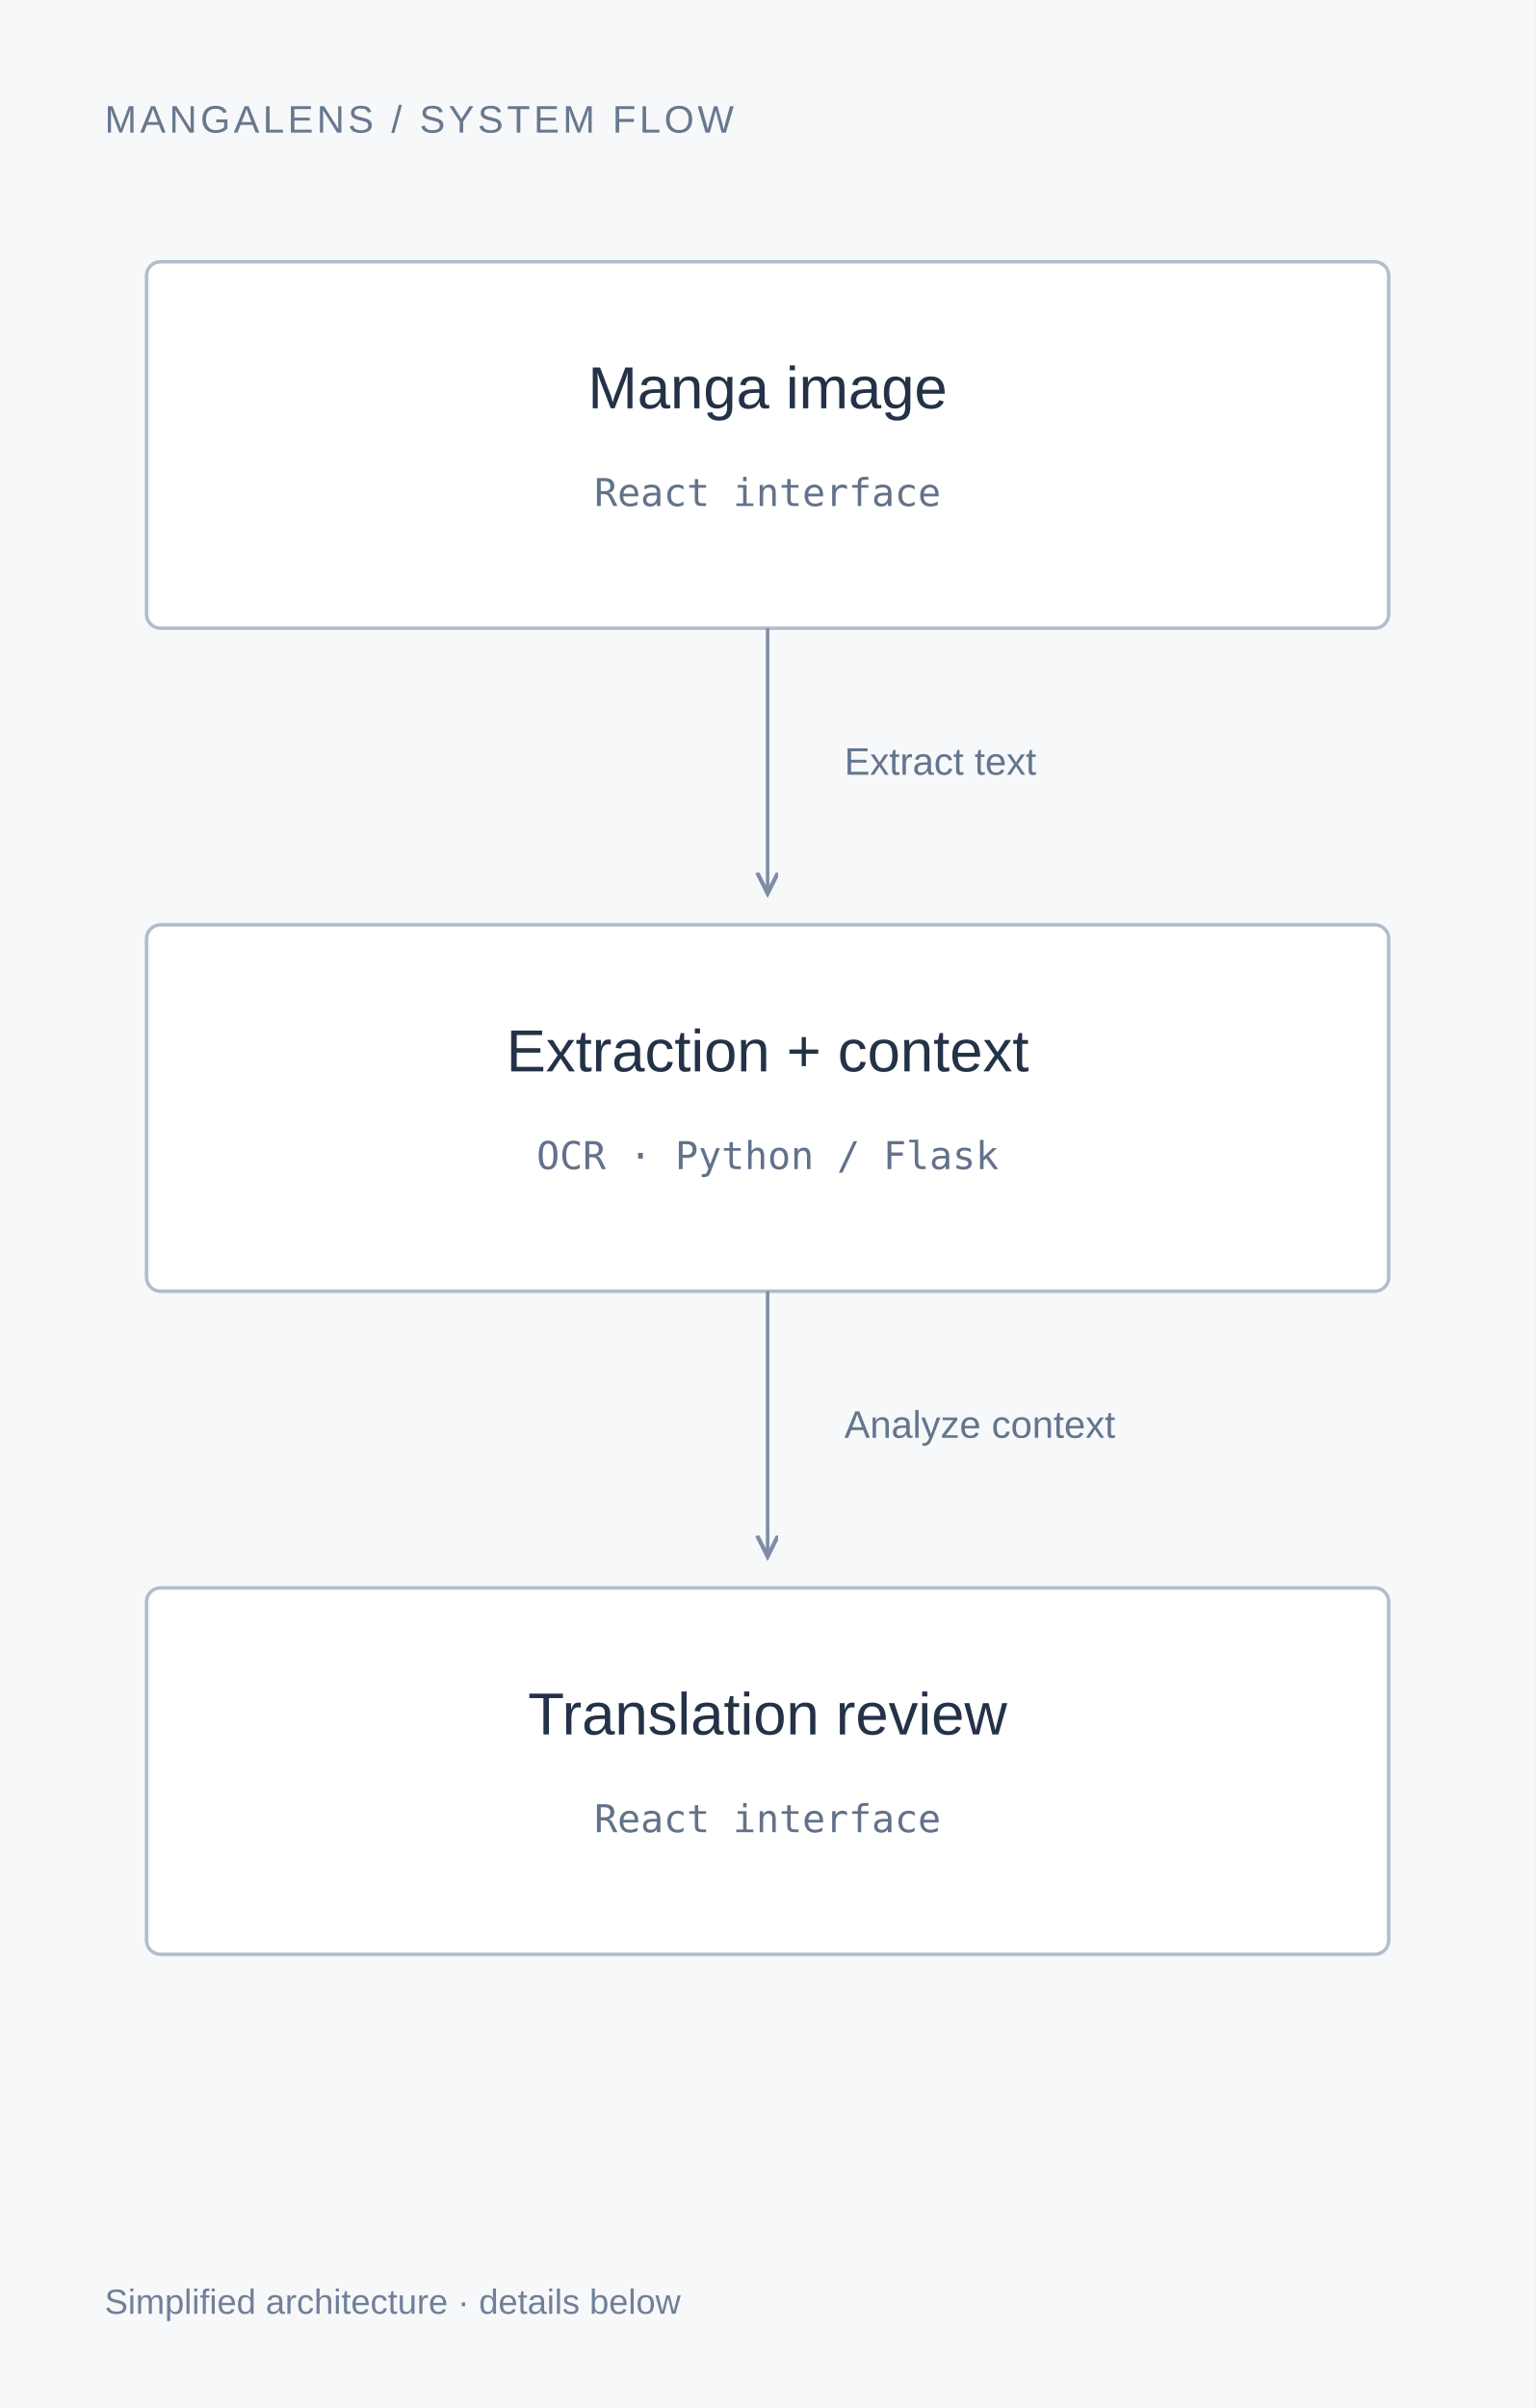
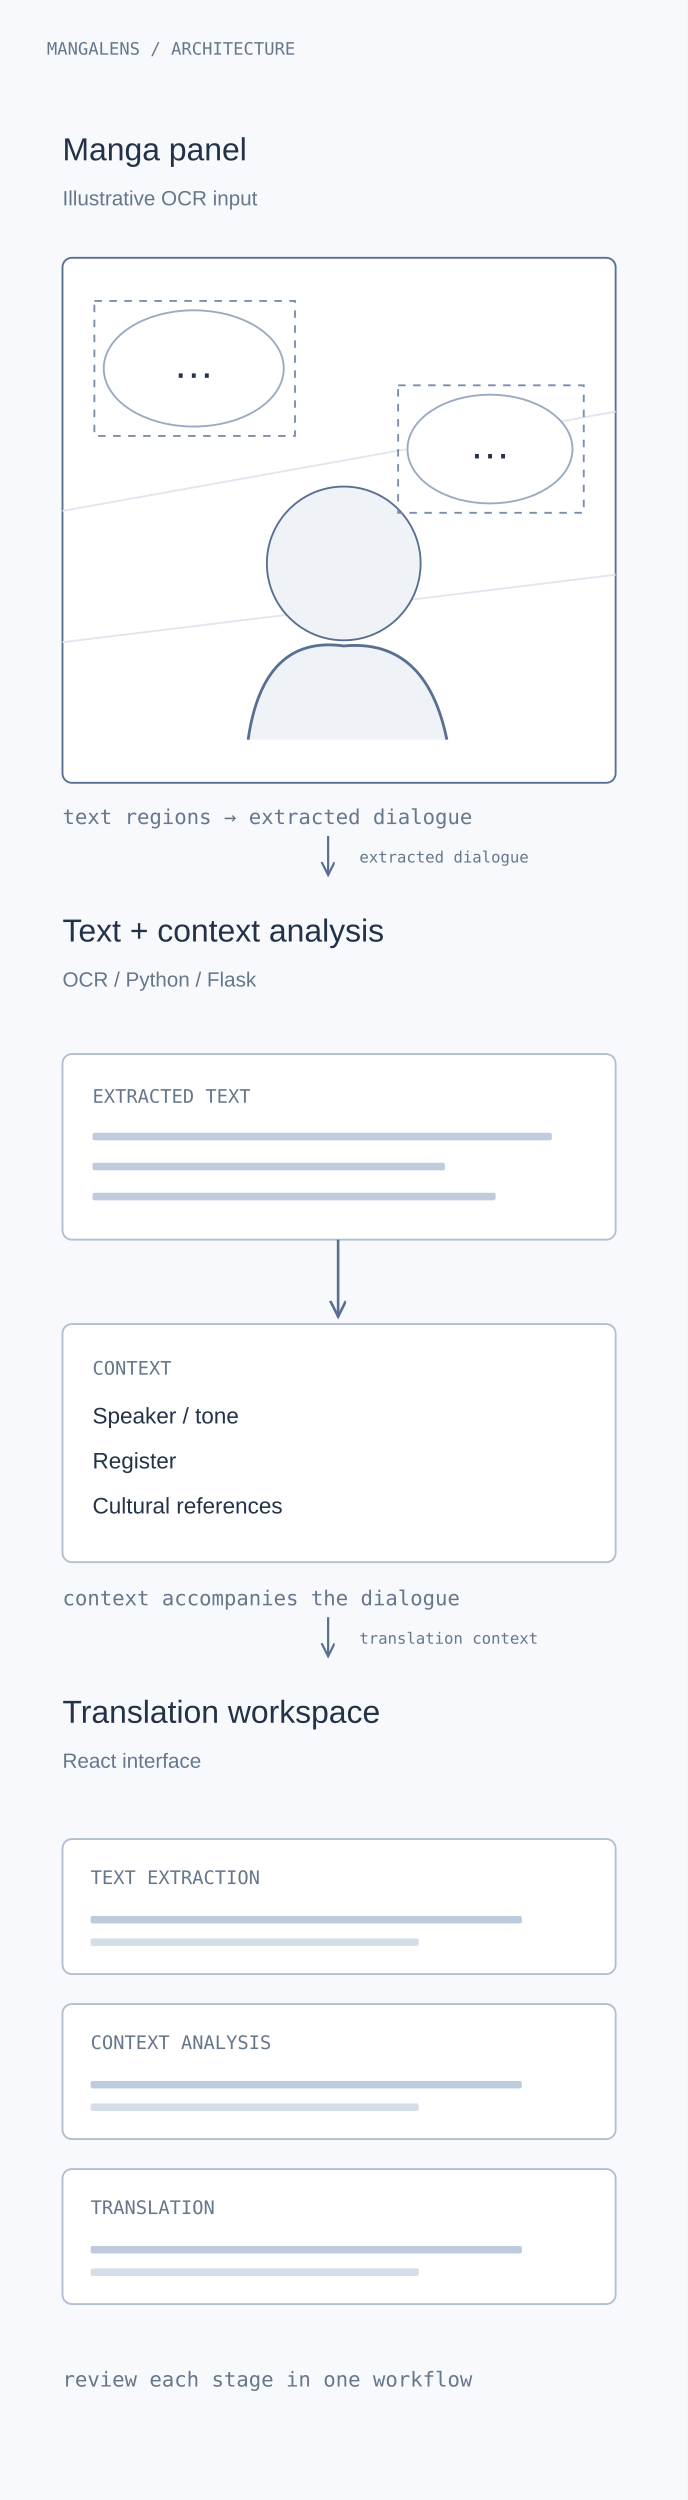
- <svg xmlns="http://www.w3.org/2000/svg" viewBox="0 0 440 690" role="img">
+ <svg xmlns="http://www.w3.org/2000/svg" viewBox="0 0 440 1600" role="img">
  <defs>
    <marker id="arrow" markerWidth="8" markerHeight="8" refX="6" refY="3" orient="auto">
-       <path d="M0 0L6 3L0 6" fill="none" stroke="#7d8da4" stroke-width="1.2" />
+       <path d="M0 0L6 3L0 6" fill="none" stroke="#596f92" />
    </marker>
  </defs>
-   <rect width="440" height="690" fill="#f7f8fa" />
+   <rect width="440" height="1600" fill="#f7f9fc" />
  <g font-family="Arial,Helvetica,sans-serif">
-     <text x="30" y="38" font-size="11" letter-spacing="1" fill="#68788e">MANGALENS / SYSTEM FLOW</text>
-     <rect x="42" y="75" width="356" height="105" rx="4" fill="#fff" stroke="#b1bdce" />
-     <text x="220.0" y="117" text-anchor="middle" font-size="17" fill="#243247">Manga image</text>
-     <text x="220.0" y="145" text-anchor="middle" font-size="11" font-family="monospace" fill="#62728a">React interface</text>
-     <path d="M220 180V256" stroke="#7d8da4" fill="none" marker-end="url(#arrow)" />
-     <rect x="235" y="204" width="160" height="28" fill="#f7f8fa" />
-     <text x="242" y="222" font-size="11" fill="#64758e">Extract text</text>
-     <rect x="42" y="265" width="356" height="105" rx="4" fill="#fff" stroke="#b1bdce" />
-     <text x="220.0" y="307" text-anchor="middle" font-size="17" fill="#243247">Extraction + context</text>
-     <text x="220.0" y="335" text-anchor="middle" font-size="11" font-family="monospace" fill="#62728a">OCR · Python / Flask</text>
-     <path d="M220 370V446" stroke="#7d8da4" fill="none" marker-end="url(#arrow)" />
-     <rect x="235" y="394" width="160" height="28" fill="#f7f8fa" />
-     <text x="242" y="412" font-size="11" fill="#64758e">Analyze context</text>
-     <rect x="42" y="455" width="356" height="105" rx="4" fill="#fff" stroke="#b1bdce" />
-     <text x="220.0" y="497" text-anchor="middle" font-size="17" fill="#243247">Translation review</text>
-     <text x="220.0" y="525" text-anchor="middle" font-size="11" font-family="monospace" fill="#62728a">React interface</text>
-     <text x="30" y="663" font-size="10" fill="#718098">Simplified architecture · details below</text>
+     <text x="30" y="35" font-size="11" fill="#66768b" text-anchor="start" font-family="monospace">MANGALENS / ARCHITECTURE</text>
+     <g transform="translate(40 75) scale(1.2)">
+       <text x="0" y="23" font-size="17" fill="#243247" text-anchor="start">Manga panel</text>
+       <text x="0" y="47" font-size="11" fill="#66768b" text-anchor="start">Illustrative OCR input</text>
+       <rect x="0" y="75" width="295" height="280" rx="5" fill="#fff" stroke="#596f92" />
+       <path d="M0 210L295 157M0 280L295 244" stroke="#e1e6ee" stroke-width="1" fill="none" />
+       <circle cx="150" cy="238" r="41" fill="#eff3f8" stroke="#596f92" />
+       <path d="M99 332Q107 276 150 282Q194 278 205 332" stroke="#596f92" stroke-width="1.5" fill="#eff3f8" />
+       <ellipse cx="70" cy="134" rx="48" ry="31" fill="#fff" stroke="#9aabc0" />
+       <ellipse cx="228" cy="177" rx="44" ry="29" fill="#fff" stroke="#9aabc0" />
+       <text x="70" y="139" font-size="22" fill="#243247" text-anchor="middle">…</text>
+       <text x="228" y="182" font-size="22" fill="#243247" text-anchor="middle">…</text>
+       <rect x="17" y="98" width="107" height="72" fill="none" stroke="#7a8eac" stroke-dasharray="4 4" />
+       <rect x="179" y="143" width="99" height="68" fill="none" stroke="#7a8eac" stroke-dasharray="4 4" />
+       <text x="0" y="377" font-size="11" fill="#66768b" text-anchor="start" font-family="monospace">text regions → extracted dialogue</text>
+     </g>
+     <g transform="translate(40 575) scale(1.2)">
+       <text x="0" y="23" font-size="17" fill="#243247" text-anchor="start">Text + context analysis</text>
+       <text x="0" y="47" font-size="11" fill="#66768b" text-anchor="start">OCR / Python / Flask</text>
+       <rect x="0" y="83" width="295" height="99" rx="5" fill="#fff" stroke="#b1bfd0" />
+       <text x="16" y="109" font-size="10" fill="#66768b" text-anchor="start" font-family="monospace">EXTRACTED TEXT</text>
+       <rect x="16" y="125" width="245" height="4" rx="1" fill="#c0ccdd" stroke="none" />
+       <rect x="16" y="141" width="188" height="4" rx="1" fill="#c0ccdd" stroke="none" />
+       <rect x="16" y="157" width="215" height="4" rx="1" fill="#c0ccdd" stroke="none" />
+       <path d="M147 182V223" fill="none" stroke="#596f92" stroke-width="1.4" marker-end="url(#arrow)" />
+       <rect x="0" y="227" width="295" height="127" rx="5" fill="#fff" stroke="#b1bfd0" />
+       <text x="16" y="254" font-size="10" fill="#66768b" text-anchor="start" font-family="monospace">CONTEXT</text>
+       <text x="16" y="280" font-size="12" fill="#243247" text-anchor="start">Speaker / tone</text>
+       <text x="16" y="304" font-size="12" fill="#243247" text-anchor="start">Register</text>
+       <text x="16" y="328" font-size="12" fill="#243247" text-anchor="start">Cultural references</text>
+       <text x="0" y="377" font-size="11" fill="#66768b" text-anchor="start" font-family="monospace">context accompanies the dialogue</text>
+     </g>
+     <g transform="translate(40 1075) scale(1.2)">
+       <text x="0" y="23" font-size="17" fill="#243247" text-anchor="start">Translation workspace</text>
+       <text x="0" y="47" font-size="11" fill="#66768b" text-anchor="start">React interface</text>
+       <rect x="0" y="85" width="295" height="72" rx="5" fill="#fff" stroke="#b1bfd0" />
+       <text x="15" y="109" font-size="10" fill="#66768b" text-anchor="start" font-family="monospace">TEXT EXTRACTION</text>
+       <rect x="15" y="126" width="230" height="4" rx="1" fill="#becbdd" stroke="none" />
+       <rect x="15" y="138" width="175" height="4" rx="1" fill="#d5dde8" stroke="none" />
+       <rect x="0" y="173" width="295" height="72" rx="5" fill="#fff" stroke="#b1bfd0" />
+       <text x="15" y="197" font-size="10" fill="#66768b" text-anchor="start" font-family="monospace">CONTEXT ANALYSIS</text>
+       <rect x="15" y="214" width="230" height="4" rx="1" fill="#becbdd" stroke="none" />
+       <rect x="15" y="226" width="175" height="4" rx="1" fill="#d5dde8" stroke="none" />
+       <rect x="0" y="261" width="295" height="72" rx="5" fill="#fff" stroke="#b1bfd0" />
+       <text x="15" y="285" font-size="10" fill="#66768b" text-anchor="start" font-family="monospace">TRANSLATION</text>
+       <rect x="15" y="302" width="230" height="4" rx="1" fill="#becbdd" stroke="none" />
+       <rect x="15" y="314" width="175" height="4" rx="1" fill="#d5dde8" stroke="none" />
+       <text x="0" y="377" font-size="11" fill="#66768b" text-anchor="start" font-family="monospace">review each stage in one workflow</text>
+     </g>
+     <path d="M210 535V560" fill="none" stroke="#596f92" stroke-width="1.4" marker-end="url(#arrow)" />
+     <text x="230" y="552" font-size="10" fill="#66768b" text-anchor="start" font-family="monospace">extracted dialogue</text>
+     <path d="M210 1035V1060" fill="none" stroke="#596f92" stroke-width="1.4" marker-end="url(#arrow)" />
+     <text x="230" y="1052" font-size="10" fill="#66768b" text-anchor="start" font-family="monospace">translation context</text>
  </g>
</svg>
